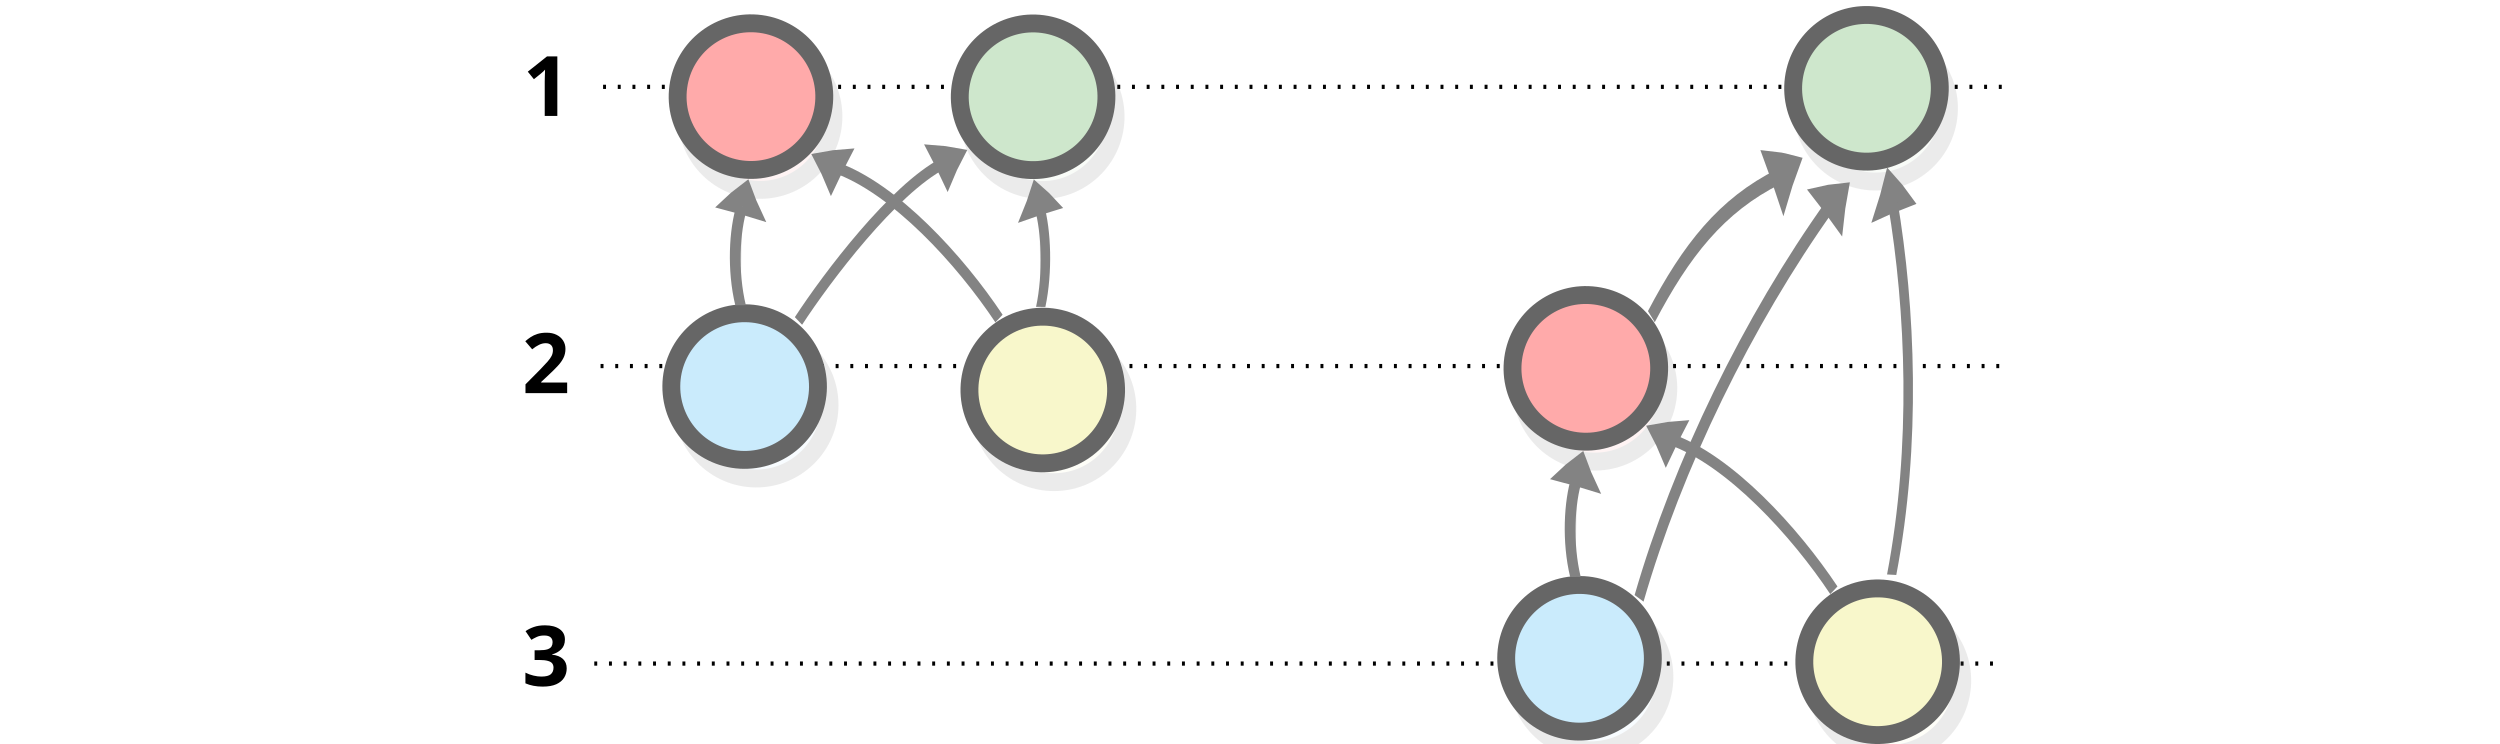
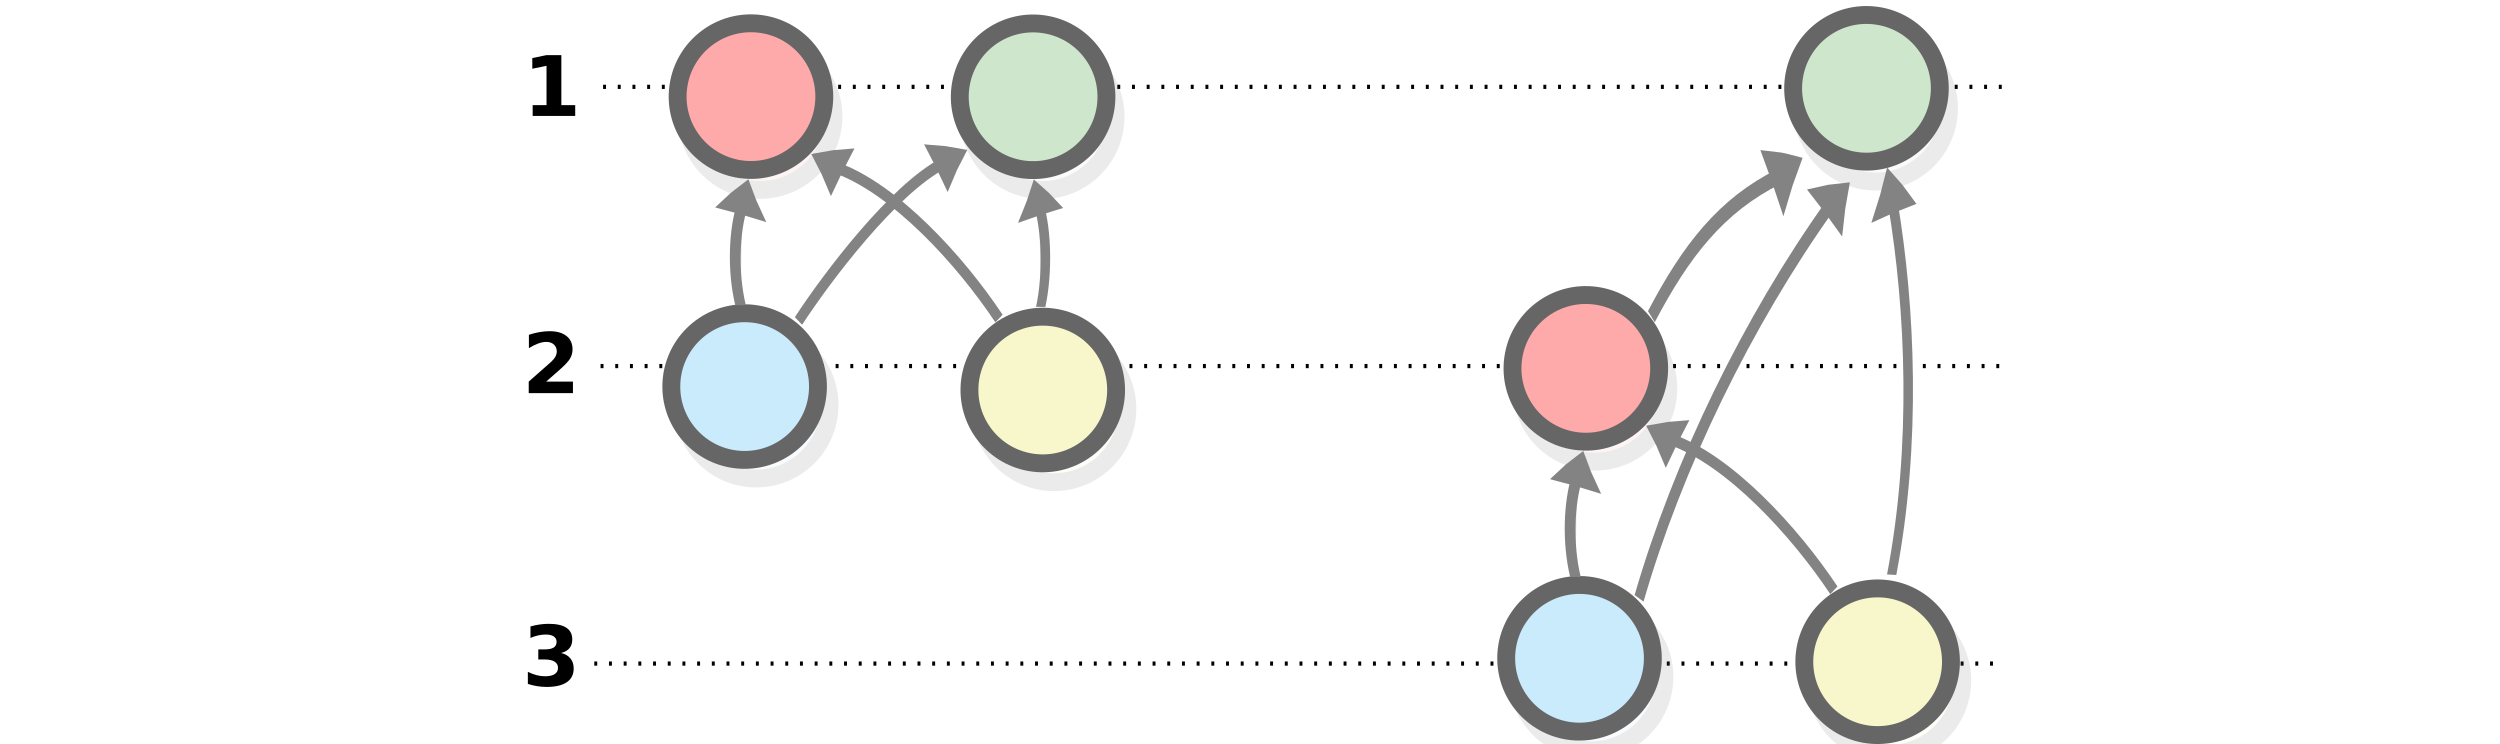
<svg xmlns="http://www.w3.org/2000/svg" viewBox="0 0 595.3 177" version="1.1" id="svg3397">
  <defs id="defs3401">
    <marker style="overflow:visible" id="Arrow1Mstart" refX="0.0" refY="0.0" orient="auto">
      <path transform="scale(0.4) translate(10,0)" style="fill-rule:evenodd;stroke:#000000;stroke-width:1.0pt" d="M 0.0,0.0 L 5.0,-5.0 L -12.5,0.0 L 5.0,5.0 L 0.0,0.0 z " id="path4219" />
    </marker>
    <marker style="overflow:visible" id="Arrow1Lstart" refX="0.0" refY="0.0" orient="auto">
      <path transform="scale(0.8) translate(12.5,0)" style="fill-rule:evenodd;stroke:#000000;stroke-width:1.0pt" d="M 0.0,0.0 L 5.0,-5.0 L -12.5,0.0 L 5.0,5.0 L 0.0,0.0 z " id="path4213" />
    </marker>
  </defs>
  <g id="g4211" style="stroke:#000000;stroke-width:1;stroke-miterlimit:4;stroke-dasharray:1, 4;stroke-dashoffset:0;stroke-opacity:1" transform="matrix(0.6996895,0,0,1,100.4443,0)">
    <path style="fill:none;stroke:#000000;stroke-width:1;stroke-linecap:butt;stroke-linejoin:miter;stroke-miterlimit:4;stroke-dasharray:1, 4;stroke-dashoffset:0;stroke-opacity:1" d="M 58.692,158.008 H 537.984" id="path4176" />
    <path style="fill:none;stroke:#000000;stroke-width:1;stroke-linecap:butt;stroke-linejoin:miter;stroke-miterlimit:4;stroke-dasharray:1, 4;stroke-dashoffset:0;stroke-opacity:1" d="M 60.83,87.167 H 540.121" id="path4176-2" />
    <path style="fill:none;stroke:#000000;stroke-width:1;stroke-linecap:butt;stroke-linejoin:miter;stroke-miterlimit:4;stroke-dasharray:1, 4;stroke-dashoffset:0;stroke-opacity:1" d="M 61.684,20.679 H 540.975" id="path4176-2-9" />
  </g>
  <g id="g2760-9-8-7" transform="matrix(0.501908,0.501908,-0.501908,0.501908,163.6281,-127.6153)" style="fill:#ffaaaa">
    <g id="g2749-4-6" style="fill:#ffaaaa;fill-opacity:1;stroke:#666666" transform="rotate(-37.32803,183.1764,-58.62754)">
-       <circle cx="55.441" cy="90.581" r="24.6" id="circle3369-5-5" style="opacity:0.13;fill:#ffaaaa;fill-opacity:1;stroke:#666666;stroke-width:6;stroke-miterlimit:10" />
-       <circle fill="#d71920" stroke="#be1e2d" cx="51.508" cy="84.367" r="24.6" id="circle3383-6-6" style="fill:#ffaaaa;fill-opacity:1;stroke:#666666;stroke-width:6;stroke-miterlimit:10" />
+       <path style="opacity:0.13;fill:#ffaaaa;fill-opacity:1;stroke:#666666;stroke-width:6;stroke-miterlimit:10" d="m 80.041,90.581 a 24.6,24.6 0 0 1 -24.6,24.6 24.6,24.6 0 0 1 -24.6,-24.6 24.6,24.6 0 0 1 24.6,-24.6 24.6,24.6 0 0 1 24.6,24.6 z" id="circle3369-5-5" />
+       <path style="fill:#ffaaaa;fill-opacity:1;stroke:#666666;stroke-width:6;stroke-miterlimit:10" d="m 76.108,84.367 a 24.6,24.6 0 0 1 -24.6,24.6 24.6,24.6 0 0 1 -24.6,-24.6 24.6,24.6 0 0 1 24.6,-24.6 24.6,24.6 0 0 1 24.6,24.6 z" id="circle3383-6-6" />
    </g>
  </g>
  <g id="g2749-7-7" style="fill:#f8f7cb;fill-opacity:1;stroke:#666666" transform="matrix(0.709592,0.01739057,-0.01739057,0.709592,213.2218,32.10813)">
-     <circle cx="55.441" cy="90.581" r="24.6" id="circle3369-7-4" style="opacity:0.13;fill:#f8f7cb;fill-opacity:1;stroke:#666666;stroke-width:6;stroke-miterlimit:10" />
-     <circle fill="#d71920" stroke="#be1e2d" cx="51.508" cy="84.367" r="24.6" id="circle3383-4-5" style="fill:#f8f7cb;fill-opacity:1;stroke:#666666;stroke-width:6;stroke-miterlimit:10" />
+     <path style="opacity:0.13;fill:#f8f7cb;fill-opacity:1;stroke:#666666;stroke-width:6;stroke-miterlimit:10" d="m 80.041,90.581 a 24.6,24.6 0 0 1 -24.6,24.6 24.6,24.6 0 0 1 -24.6,-24.6 24.6,24.6 0 0 1 24.6,-24.6 24.6,24.6 0 0 1 24.6,24.6 z" id="circle3369-7-4" />
+     <path style="fill:#f8f7cb;fill-opacity:1;stroke:#666666;stroke-width:6;stroke-miterlimit:10" d="m 76.108,84.367 a 24.6,24.6 0 0 1 -24.6,24.6 24.6,24.6 0 0 1 -24.6,-24.6 24.6,24.6 0 0 1 24.6,-24.6 24.6,24.6 0 0 1 24.6,24.6 z" id="circle3383-4-5" />
  </g>
  <g id="g2760-0-7" transform="matrix(0.501908,0.501908,-0.501908,0.501908,194.0301,23.23467)">
    <g id="g2749-6-8" style="fill:#caebfc;fill-opacity:1;stroke:#666666" transform="rotate(-44.54511,52.72738,84.30643)">
-       <circle cx="55.441" cy="90.581" r="24.6" id="circle3369-33-3-6" style="opacity:0.13;fill:#caebfc;fill-opacity:1;stroke:#666666;stroke-width:6;stroke-miterlimit:10" />
-       <circle fill="#d71920" stroke="#be1e2d" cx="51.508" cy="84.367" r="24.6" id="circle3383-85-2-8" style="fill:#caebfc;fill-opacity:1;stroke:#666666;stroke-width:6;stroke-miterlimit:10" />
+       <path style="opacity:0.13;fill:#caebfc;fill-opacity:1;stroke:#666666;stroke-width:6;stroke-miterlimit:10" d="m 80.041,90.581 a 24.6,24.6 0 0 1 -24.6,24.6 24.6,24.6 0 0 1 -24.6,-24.6 24.6,24.6 0 0 1 24.6,-24.6 24.6,24.6 0 0 1 24.6,24.6 z" id="circle3369-33-3-6" />
+       <path style="fill:#caebfc;fill-opacity:1;stroke:#666666;stroke-width:6;stroke-miterlimit:10" d="m 76.108,84.367 a 24.6,24.6 0 0 1 -24.6,24.6 24.6,24.6 0 0 1 -24.6,-24.6 24.6,24.6 0 0 1 24.6,-24.6 24.6,24.6 0 0 1 24.6,24.6 z" id="circle3383-85-2-8" />
    </g>
  </g>
  <g id="g2760-9-8-7-3" transform="matrix(0.501908,0.501908,-0.501908,0.501908,230.8132,-127.5788)" style="fill:#cee7cc;fill-opacity:1">
    <g id="g2749-4-6-6" style="fill:#cee7cc;fill-opacity:1;stroke:#666666" transform="rotate(-37.32803,183.1764,-58.62754)">
-       <circle cx="55.441" cy="90.581" r="24.6" id="circle3369-5-5-7" style="opacity:0.13;fill:#cee7cc;fill-opacity:1;stroke:#666666;stroke-width:6;stroke-miterlimit:10" />
-       <circle fill="#d71920" stroke="#be1e2d" cx="51.508" cy="84.367" r="24.6" id="circle3383-6-6-5" style="fill:#cee7cc;fill-opacity:1;stroke:#666666;stroke-width:6;stroke-miterlimit:10" />
+       <path style="opacity:0.13;fill:#cee7cc;fill-opacity:1;stroke:#666666;stroke-width:6;stroke-miterlimit:10" d="m 80.041,90.581 a 24.6,24.6 0 0 1 -24.6,24.6 24.6,24.6 0 0 1 -24.6,-24.6 24.6,24.6 0 0 1 24.6,-24.6 24.6,24.6 0 0 1 24.6,24.6 z" id="circle3369-5-5-7" />
+       <path style="fill:#cee7cc;fill-opacity:1;stroke:#666666;stroke-width:6;stroke-miterlimit:10" d="m 76.108,84.367 a 24.6,24.6 0 0 1 -24.6,24.6 24.6,24.6 0 0 1 -24.6,-24.6 24.6,24.6 0 0 1 24.6,-24.6 24.6,24.6 0 0 1 24.6,24.6 z" id="circle3383-6-6-5" />
    </g>
  </g>
  <g style="display:inline;fill:#dddddd;stroke:#838383;stroke-width:6.389;stroke-miterlimit:10" id="g1482-7-0-25-1-3-3-20" transform="matrix(0.01081399,-0.2172856,0.2942221,0.05595566,107.3332,102.2956)">
    <path style="stroke-width:35.526" id="path1478-7-9-8-5-1-6-2" transform="matrix(0.4768,-0.02932,0.03214,0.42867,147.58,197.367)" d="m 315.1,101.79 c 10.682,-4.135 21.77,-7.738 33.127,-11.074 -8.518,-8.139 -17.577,-16.01 -27.178,-23.616 -2.04,12.119 -3.103,21.663 -5.949,34.69 z" />
    <path style="stroke-width:10.649;paint-order:markers fill stroke" id="path1480-1-3-9-5-4-7-3" transform="matrix(0.89574,0,0,0.81736,18.384,154.236)" d="m 197.036,89.49 c 39.237,-9.724 89.303,-9.828 120.462,-3.317" />
  </g>
  <g style="display:inline;fill:#dddddd;stroke:#838383;stroke-width:6.389;stroke-miterlimit:10" id="g1482-7-0-25-1-3-3-20-7" transform="matrix(-0.00954049,-0.2198113,-0.2595733,0.05660609,308.6978,103.0441)">
    <path style="stroke-width:35.526" id="path1478-7-9-8-5-1-6-2-5" transform="matrix(0.4768,-0.02932,0.03214,0.42867,147.58,197.367)" d="m 315.1,101.79 c 10.682,-4.135 21.77,-7.738 33.127,-11.074 -8.518,-8.139 -17.577,-16.01 -27.178,-23.616 -2.04,12.119 -3.103,21.663 -5.949,34.69 z" />
    <path style="stroke-width:10.649;paint-order:markers fill stroke" id="path1480-1-3-9-5-4-7-3-9" transform="matrix(0.89574,0,0,0.81736,18.384,154.236)" d="m 197.036,89.49 c 39.237,-9.724 89.303,-9.828 120.462,-3.317" />
  </g>
  <g style="display:inline;fill:#dddddd;stroke:#838383;stroke-width:6.389;stroke-miterlimit:10" id="g1482-7-0-25-1-3-3-20-6" transform="matrix(0.1678335,-0.1384265,0.1569157,0.2550983,138.5254,23.50196)">
    <path style="stroke-width:35.526" id="path1478-7-9-8-5-1-6-2-1" transform="matrix(0.4768,-0.02932,0.03214,0.42867,147.58,197.367)" d="m 315.1,101.79 c 10.682,-4.135 21.77,-7.738 33.127,-11.074 -8.518,-8.139 -17.577,-16.01 -27.178,-23.616 -2.04,12.119 -3.103,21.663 -5.949,34.69 z" />
    <path style="fill:none;stroke-width:10.649;paint-order:markers fill stroke" id="path1480-1-3-9-5-4-7-3-2" transform="matrix(0.89574,0,0,0.81736,18.384,154.236)" d="M 63.548,115.126 C 122.987,99.536 248.106,74.861 317.498,86.173" />
  </g>
  <g style="display:inline;fill:#dddddd;stroke:#838383;stroke-width:6.389;stroke-miterlimit:10" id="g1482-7-0-25-1-3-3-20-6-9" transform="matrix(-0.1678335,-0.1384265,-0.1569157,0.2550983,284.9833,24.4731)">
    <path style="stroke-width:35.526" id="path1478-7-9-8-5-1-6-2-1-3" transform="matrix(0.4768,-0.02932,0.03214,0.42867,147.58,197.367)" d="m 315.1,101.79 c 10.682,-4.135 21.77,-7.738 33.127,-11.074 -8.518,-8.139 -17.577,-16.01 -27.178,-23.616 -2.04,12.119 -3.103,21.663 -5.949,34.69 z" />
    <path style="fill:none;stroke-width:10.649;paint-order:markers fill stroke" id="path1480-1-3-9-5-4-7-3-2-1" transform="matrix(0.89574,0,0,0.81736,18.384,154.236)" d="M 47.873,98.401 C 126.066,78.448 241.859,64.912 317.498,86.173" />
  </g>
  <g id="g2760-9-8-7-9" transform="matrix(0.501908,0.501908,-0.501908,0.501908,362.4284,-62.91044)" style="fill:#ffaaaa;fill-opacity:1">
    <g id="g2749-4-6-4" style="fill:#ffaaaa;fill-opacity:1;stroke:#666666" transform="rotate(-37.32803,183.1764,-58.62754)">
-       <circle cx="55.441" cy="90.581" r="24.6" id="circle3369-5-5-78" style="opacity:0.13;fill:#ffaaaa;fill-opacity:1;stroke:#666666;stroke-width:6;stroke-miterlimit:10" />
-       <circle fill="#d71920" stroke="#be1e2d" cx="51.508" cy="84.367" r="24.6" id="circle3383-6-6-4" style="fill:#ffaaaa;fill-opacity:1;stroke:#666666;stroke-width:6;stroke-miterlimit:10" />
+       <path style="opacity:0.13;fill:#ffaaaa;fill-opacity:1;stroke:#666666;stroke-width:6;stroke-miterlimit:10" d="m 80.041,90.581 a 24.6,24.6 0 0 1 -24.6,24.6 24.6,24.6 0 0 1 -24.6,-24.6 24.6,24.6 0 0 1 24.6,-24.6 24.6,24.6 0 0 1 24.6,24.6 z" id="circle3369-5-5-78" />
+       <path style="fill:#ffaaaa;fill-opacity:1;stroke:#666666;stroke-width:6;stroke-miterlimit:10" d="m 76.108,84.367 a 24.6,24.6 0 0 1 -24.6,24.6 24.6,24.6 0 0 1 -24.6,-24.6 24.6,24.6 0 0 1 24.6,-24.6 24.6,24.6 0 0 1 24.6,24.6 z" id="circle3383-6-6-4" />
    </g>
  </g>
  <g id="g2749-7-7-5" style="fill:#f8f7cb;fill-opacity:1;stroke:#666666" transform="matrix(0.709592,0.01739057,-0.01739057,0.709592,412.0222,96.81297)">
-     <circle cx="55.441" cy="90.581" r="24.6" id="circle3369-7-4-0" style="opacity:0.13;fill:#f8f7cb;fill-opacity:1;stroke:#666666;stroke-width:6;stroke-miterlimit:10" />
-     <circle fill="#d71920" stroke="#be1e2d" cx="51.508" cy="84.367" r="24.6" id="circle3383-4-5-3" style="fill:#f8f7cb;fill-opacity:1;stroke:#666666;stroke-width:6;stroke-miterlimit:10" />
+     <path style="opacity:0.13;fill:#f8f7cb;fill-opacity:1;stroke:#666666;stroke-width:6;stroke-miterlimit:10" d="m 80.041,90.581 a 24.6,24.6 0 0 1 -24.6,24.6 24.6,24.6 0 0 1 -24.6,-24.6 24.6,24.6 0 0 1 24.6,-24.6 24.6,24.6 0 0 1 24.6,24.6 z" id="circle3369-7-4-0" />
+     <path style="fill:#f8f7cb;fill-opacity:1;stroke:#666666;stroke-width:6;stroke-miterlimit:10" d="m 76.108,84.367 a 24.6,24.6 0 0 1 -24.6,24.6 24.6,24.6 0 0 1 -24.6,-24.6 24.6,24.6 0 0 1 24.6,-24.6 24.6,24.6 0 0 1 24.6,24.6 z" id="circle3383-4-5-3" />
  </g>
  <g id="g2760-0-7-6" transform="matrix(0.501908,0.501908,-0.501908,0.501908,392.8305,87.93951)">
    <g id="g2749-6-8-1" style="fill:#caebfc;fill-opacity:1;stroke:#666666" transform="rotate(-44.54511,52.72738,84.30643)">
-       <circle cx="55.441" cy="90.581" r="24.6" id="circle3369-33-3-6-0" style="opacity:0.13;fill:#caebfc;fill-opacity:1;stroke:#666666;stroke-width:6;stroke-miterlimit:10" />
-       <circle fill="#d71920" stroke="#be1e2d" cx="51.508" cy="84.367" r="24.6" id="circle3383-85-2-8-6" style="fill:#caebfc;fill-opacity:1;stroke:#666666;stroke-width:6;stroke-miterlimit:10" />
+       <path style="opacity:0.13;fill:#caebfc;fill-opacity:1;stroke:#666666;stroke-width:6;stroke-miterlimit:10" d="m 80.041,90.581 a 24.6,24.6 0 0 1 -24.6,24.6 24.6,24.6 0 0 1 -24.6,-24.6 24.6,24.6 0 0 1 24.6,-24.6 24.6,24.6 0 0 1 24.6,24.6 z" id="circle3369-33-3-6-0" />
+       <path style="fill:#caebfc;fill-opacity:1;stroke:#666666;stroke-width:6;stroke-miterlimit:10" d="m 76.108,84.367 a 24.6,24.6 0 0 1 -24.6,24.6 24.6,24.6 0 0 1 -24.6,-24.6 24.6,24.6 0 0 1 24.6,-24.6 24.6,24.6 0 0 1 24.6,24.6 z" id="circle3383-85-2-8-6" />
    </g>
  </g>
  <g id="g2760-9-8-7-3-3" transform="matrix(0.501908,0.501908,-0.501908,0.501908,429.2552,-129.5965)">
    <g id="g2749-4-6-6-2" style="fill:#cee7cc;fill-opacity:1;stroke:#666666" transform="rotate(-37.32803,183.1764,-58.62754)">
-       <circle cx="55.441" cy="90.581" r="24.6" id="circle3369-5-5-7-0" style="opacity:0.13;fill:#cee7cc;fill-opacity:1;stroke:#666666;stroke-width:6;stroke-miterlimit:10" />
-       <circle fill="#d71920" stroke="#be1e2d" cx="51.508" cy="84.367" r="24.6" id="circle3383-6-6-5-6" style="fill:#cee7cc;fill-opacity:1;stroke:#666666;stroke-width:6;stroke-miterlimit:10" />
+       <path style="opacity:0.13;fill:#cee7cc;fill-opacity:1;stroke:#666666;stroke-width:6;stroke-miterlimit:10" d="m 80.041,90.581 a 24.6,24.6 0 0 1 -24.6,24.6 24.6,24.6 0 0 1 -24.6,-24.6 24.6,24.6 0 0 1 24.6,-24.6 24.6,24.6 0 0 1 24.6,24.6 z" id="circle3369-5-5-7-0" />
+       <path style="fill:#cee7cc;fill-opacity:1;stroke:#666666;stroke-width:6;stroke-miterlimit:10" d="m 76.108,84.367 a 24.6,24.6 0 0 1 -24.6,24.6 24.6,24.6 0 0 1 -24.6,-24.6 24.6,24.6 0 0 1 24.6,-24.6 24.6,24.6 0 0 1 24.6,24.6 z" id="circle3383-6-6-5-6" />
    </g>
  </g>
  <g style="display:inline;fill:#dddddd;stroke:#838383;stroke-width:6.389;stroke-miterlimit:10" id="g1482-7-0-25-1-3-3-20-1" transform="matrix(0.01081399,-0.2172856,0.2942221,0.05595566,306.1336,167.0005)">
    <path style="stroke-width:35.526" id="path1478-7-9-8-5-1-6-2-55" transform="matrix(0.4768,-0.02932,0.03214,0.42867,147.58,197.367)" d="m 315.1,101.79 c 10.682,-4.135 21.77,-7.738 33.127,-11.074 -8.518,-8.139 -17.577,-16.01 -27.178,-23.616 -2.04,12.119 -3.103,21.663 -5.949,34.69 z" />
    <path style="stroke-width:10.649;paint-order:markers fill stroke" id="path1480-1-3-9-5-4-7-3-4" transform="matrix(0.89574,0,0,0.81736,18.384,154.236)" d="m 197.036,89.49 c 39.237,-9.724 89.303,-9.828 120.462,-3.317" />
  </g>
  <g style="display:inline;fill:#dddddd;stroke:#838383;stroke-width:6.389;stroke-miterlimit:10" id="g1482-7-0-25-1-3-3-20-7-7" transform="matrix(-0.00954049,-0.2804788,-0.2595733,0.07222924,511.889,116.8426)">
    <path style="stroke-width:35.526" id="path1478-7-9-8-5-1-6-2-5-6" transform="matrix(0.4768,-0.02932,0.03214,0.42867,147.58,197.367)" d="m 315.1,101.79 c 10.682,-4.135 21.77,-7.738 33.127,-11.074 -8.518,-8.139 -17.577,-16.01 -27.178,-23.616 -2.04,12.119 -3.103,21.663 -5.949,34.69 z" />
    <path style="fill:none;stroke-width:10.649;paint-order:markers fill stroke" id="path1480-1-3-9-5-4-7-3-9-5" transform="matrix(0.89574,0,0,0.81736,18.384,154.236)" d="M -32.001,101.382 C 83.403,68.87 212.922,70.326 317.498,86.173" />
  </g>
  <g style="display:inline;fill:#dddddd;stroke:#838383;stroke-width:6.389;stroke-miterlimit:10" id="g1482-7-0-25-1-3-3-20-6-6" transform="matrix(0.1245418,-0.2102942,0.2174496,0.2418705,349.2754,58.19576)">
    <path style="stroke-width:35.526" id="path1478-7-9-8-5-1-6-2-1-9" transform="matrix(0.4768,-0.02932,0.03214,0.42867,147.58,197.367)" d="m 315.1,101.79 c 10.682,-4.135 21.77,-7.738 33.127,-11.074 -8.518,-8.139 -17.577,-16.01 -27.178,-23.616 -2.04,12.119 -3.103,21.663 -5.949,34.69 z" />
    <path style="fill:none;stroke-width:10.649;paint-order:markers fill stroke" id="path1480-1-3-9-5-4-7-3-2-3" transform="matrix(0.89574,0,0,0.81736,18.384,154.236)" d="M -144.238,119.752 C -10.168,87.121 158.852,74.791 317.498,86.173" />
  </g>
  <g style="display:inline;fill:#dddddd;stroke:#838383;stroke-width:6.389;stroke-miterlimit:10" id="g1482-7-0-25-1-3-3-20-6-9-7" transform="matrix(-0.1678335,-0.1384265,-0.1569157,0.2550983,483.7837,89.17794)">
    <path style="stroke-width:35.526" id="path1478-7-9-8-5-1-6-2-1-3-4" transform="matrix(0.4768,-0.02932,0.03214,0.42867,147.58,197.367)" d="m 315.1,101.79 c 10.682,-4.135 21.77,-7.738 33.127,-11.074 -8.518,-8.139 -17.577,-16.01 -27.178,-23.616 -2.04,12.119 -3.103,21.663 -5.949,34.69 z" />
    <path style="fill:none;stroke-width:10.649;paint-order:markers fill stroke" id="path1480-1-3-9-5-4-7-3-2-1-5" transform="matrix(0.89574,0,0,0.81736,18.384,154.236)" d="M 47.873,98.401 C 126.066,78.448 241.859,64.912 317.498,86.173" />
  </g>
  <g style="display:inline;fill:#dddddd;stroke:#838383;stroke-width:6.389;stroke-miterlimit:10" id="g1482-7-0-25-1-3-3-20-6-9-7-2" transform="matrix(0.1639795,-0.1919814,0.1533124,0.3537916,339.5366,20.66579)">
    <path style="stroke-width:35.526" id="path1478-7-9-8-5-1-6-2-1-3-4-5" transform="matrix(0.4768,-0.02932,0.03214,0.42867,147.58,197.367)" d="m 315.1,101.79 c 10.682,-4.135 21.77,-7.738 33.127,-11.074 -8.518,-8.139 -17.577,-16.01 -27.178,-23.616 -2.04,12.119 -3.103,21.663 -5.949,34.69 z" />
    <path style="fill:none;stroke-width:10.649;paint-order:markers fill stroke" id="path1480-1-3-9-5-4-7-3-2-1-5-4" transform="matrix(0.89574,0,0,0.81736,18.384,154.236)" d="M 114.816,81.074 C 182.76,67.181 241.859,64.912 317.498,86.173" />
  </g>
-   <circle id="path4170" style="fill:#e6e6e6;stroke:#cccccc" cx="-49.176" cy="-38.578" r="0.98" />
-   <text xml:space="preserve" style="font-style:normal;font-weight:normal;font-size:19.87px;line-height:1.25;font-family:sans-serif;fill:#000000;fill-opacity:1;stroke:none;stroke-width:0.497" x="124.509" y="27.611" id="text4499">
-     <tspan id="tspan4497" x="124.509" y="27.611" style="font-style:normal;font-variant:normal;font-weight:bold;font-stretch:normal;font-family:sans-serif;-inkscape-font-specification:'sans-serif Bold';stroke-width:0.497">1</tspan>
-   </text>
-   <text xml:space="preserve" style="font-style:normal;font-weight:normal;font-size:19.87px;line-height:1.25;font-family:sans-serif;fill:#000000;fill-opacity:1;stroke:none;stroke-width:0.497" x="124.331" y="93.611" id="text4499-2">
-     <tspan id="tspan4497-7" x="124.331" y="93.611" style="font-style:normal;font-variant:normal;font-weight:bold;font-stretch:normal;font-family:sans-serif;-inkscape-font-specification:'sans-serif Bold';stroke-width:0.497">2</tspan>
-   </text>
-   <text xml:space="preserve" style="font-style:normal;font-weight:normal;font-size:19.87px;line-height:1.25;font-family:sans-serif;fill:#000000;fill-opacity:1;stroke:none;stroke-width:0.497" x="124.363" y="163.292" id="text4499-2-0">
-     <tspan id="tspan4497-7-9" x="124.363" y="163.292" style="font-style:normal;font-variant:normal;font-weight:bold;font-stretch:normal;font-family:sans-serif;-inkscape-font-specification:'sans-serif Bold';stroke-width:0.497">3</tspan>
-   </text>
+   <path style="fill:#e6e6e6;stroke:#cccccc" d="m -48.195,-38.578 a 0.98,0.98 0 0 1 -0.98,0.98 0.98,0.98 0 0 1 -0.98,-0.98 0.98,0.98 0 0 1 0.98,-0.98 0.98,0.98 0 0 1 0.98,0.98 z" id="path4170" />
+   <g aria-label="1" style="font-style:normal;font-weight:normal;font-size:19.87px;line-height:1.25;font-family:sans-serif;fill:#000000;fill-opacity:1;stroke:none;stroke-width:0.497" id="text4499">
+     <path d="m 126.838,25.03 h 3.299 v -9.362 l -3.386,0.699 v -2.542 l 3.367,-0.699 h 3.551 v 11.904 h 3.299 v 2.581 h -10.129 z" style="font-style:normal;font-variant:normal;font-weight:bold;font-stretch:normal;font-family:sans-serif;-inkscape-font-specification:'sans-serif Bold';stroke-width:0.497" id="path132242" />
+   </g>
+   <g aria-label="2" style="font-style:normal;font-weight:normal;font-size:19.87px;line-height:1.25;font-family:sans-serif;fill:#000000;fill-opacity:1;stroke:none;stroke-width:0.497" id="text4499-2">
+     <path d="m 130.055,90.866 h 6.374 v 2.746 h -10.527 v -2.746 l 5.288,-4.667 q 0.708,-0.64 1.048,-1.252 0.34,-0.611 0.34,-1.271 0,-1.019 -0.689,-1.64 -0.679,-0.621 -1.814,-0.621 -0.873,0 -1.911,0.378 -1.038,0.369 -2.222,1.106 V 79.718 q 1.261,-0.417 2.493,-0.631 1.232,-0.223 2.416,-0.223 2.6,0 4.036,1.145 1.446,1.145 1.446,3.192 0,1.184 -0.611,2.212 -0.611,1.019 -2.571,2.736 z" style="font-style:normal;font-variant:normal;font-weight:bold;font-stretch:normal;font-family:sans-serif;-inkscape-font-specification:'sans-serif Bold';stroke-width:0.497" id="path132245" />
+   </g>
+   <g aria-label="3" style="font-style:normal;font-weight:normal;font-size:19.87px;line-height:1.25;font-family:sans-serif;fill:#000000;fill-opacity:1;stroke:none;stroke-width:0.497" id="text4499-2-0">
+     <path d="m 133.619,155.482 q 1.465,0.378 2.222,1.319 0.766,0.931 0.766,2.377 0,2.154 -1.649,3.279 -1.649,1.116 -4.812,1.116 -1.116,0 -2.241,-0.184 -1.116,-0.175 -2.212,-0.534 v -2.881 q 1.048,0.524 2.076,0.796 1.038,0.262 2.037,0.262 1.484,0 2.27,-0.514 0.796,-0.514 0.796,-1.475 0,-0.99 -0.815,-1.494 -0.805,-0.514 -2.387,-0.514 h -1.494 v -2.406 h 1.572 q 1.407,0 2.096,-0.437 0.689,-0.446 0.689,-1.349 0,-0.834 -0.669,-1.29 -0.669,-0.456 -1.892,-0.456 -0.902,0 -1.824,0.204 -0.922,0.204 -1.834,0.602 v -2.736 q 1.106,-0.31 2.193,-0.466 1.087,-0.155 2.134,-0.155 2.823,0 4.22,0.931 1.407,0.922 1.407,2.784 0,1.271 -0.669,2.086 -0.669,0.805 -1.979,1.135 z" style="font-style:normal;font-variant:normal;font-weight:bold;font-stretch:normal;font-family:sans-serif;-inkscape-font-specification:'sans-serif Bold';stroke-width:0.497" id="path132248" />
+   </g>
</svg>
